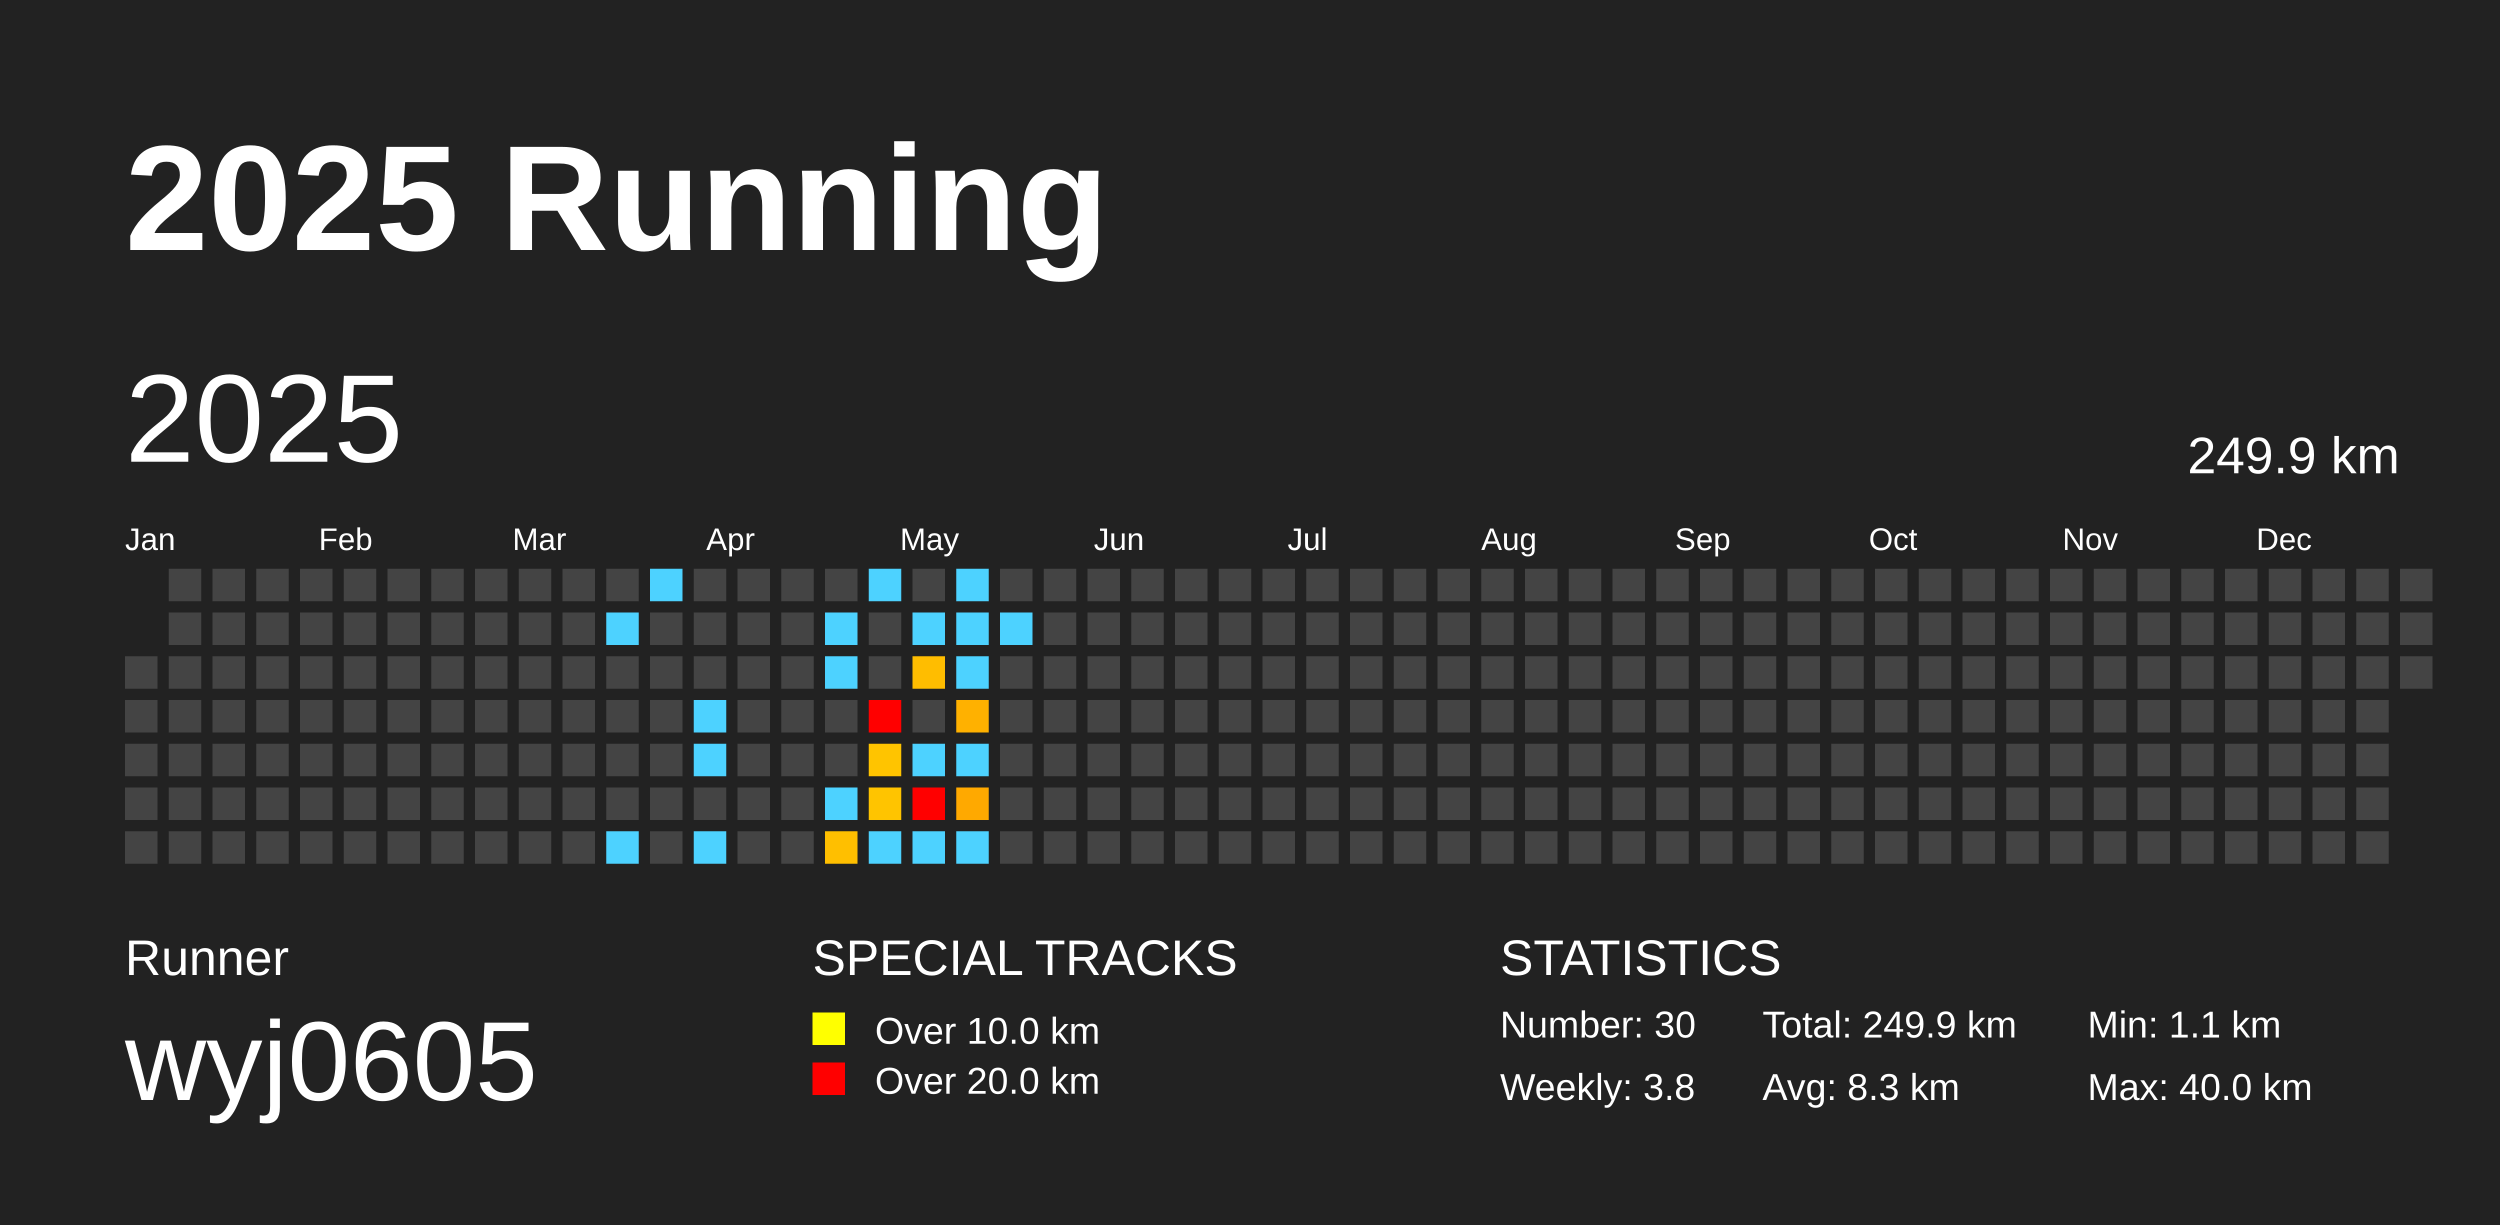
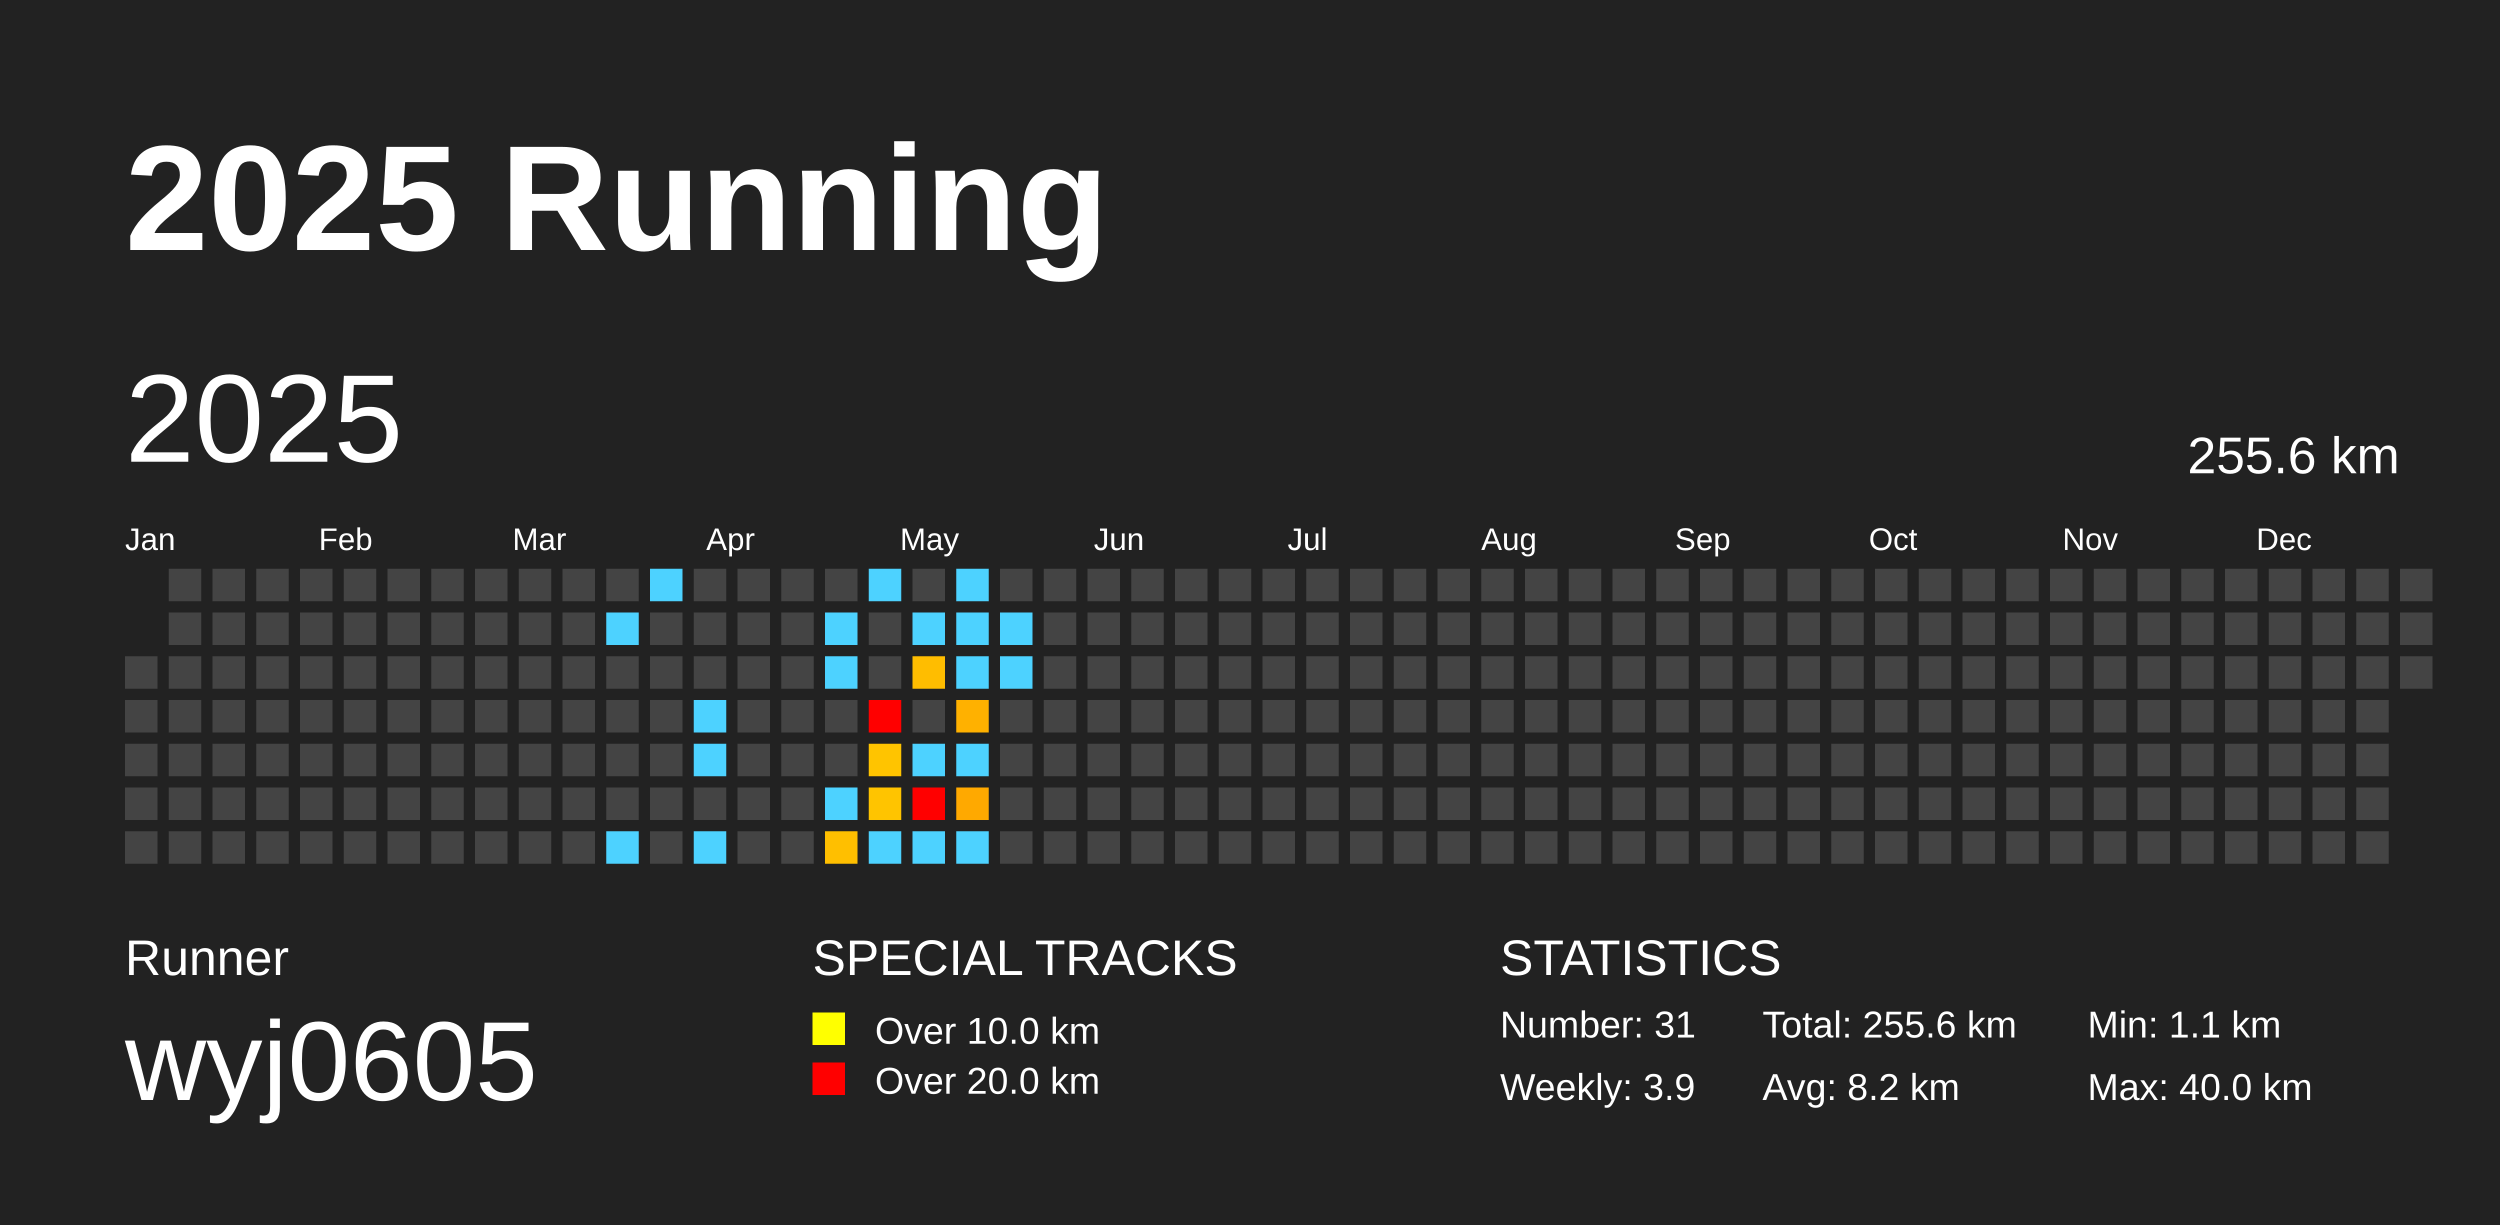
<svg xmlns="http://www.w3.org/2000/svg" baseProfile="full" height="98mm" version="1.1" viewBox="0,0,200,98" width="200mm">
  <defs />
  <rect fill="#222222" height="98" width="200" x="0" y="0" />
  <text fill="#FFFFFF" style="font-size:12px; font-family:Arial; font-weight:bold;" x="10" y="20">2025 Running</text>
  <text fill="#FFFFFF" style="font-size:4px; font-family:Arial" x="10" y="78">Runner</text>
  <text fill="#FFFFFF" style="font-size:9px; font-family:Arial" x="10" y="88">wyj0605</text>
  <text fill="#FFFFFF" style="font-size:4px; font-family:Arial" x="65" y="78">SPECIAL TRACKS</text>
  <rect fill="yellow" height="2.6" width="2.6" x="65" y="81" />
  <text fill="#FFFFFF" style="font-size:3px; font-family:Arial" x="70" y="83.5">Over 10.0 km</text>
  <rect fill="red" height="2.6" width="2.6" x="65" y="85" />
  <text fill="#FFFFFF" style="font-size:3px; font-family:Arial" x="70" y="87.5">Over 20.0 km</text>
  <text fill="#FFFFFF" style="font-size:4px; font-family:Arial" x="120" y="78">STATISTICS</text>
-   <text fill="#FFFFFF" style="font-size:3px; font-family:Arial" x="120" y="83">Number: 30</text>
-   <text fill="#FFFFFF" style="font-size:3px; font-family:Arial" x="120" y="88">Weekly: 3.8</text>
-   <text fill="#FFFFFF" style="font-size:3px; font-family:Arial" x="141" y="83">Total: 249.9 km</text>
-   <text fill="#FFFFFF" style="font-size:3px; font-family:Arial" x="141" y="88">Avg: 8.3 km</text>
+   <text fill="#FFFFFF" style="font-size:3px; font-family:Arial" x="120" y="83">Number: 31</text>
+   <text fill="#FFFFFF" style="font-size:3px; font-family:Arial" x="120" y="88">Weekly: 3.9</text>
+   <text fill="#FFFFFF" style="font-size:3px; font-family:Arial" x="141" y="83">Total: 255.6 km</text>
+   <text fill="#FFFFFF" style="font-size:3px; font-family:Arial" x="141" y="88">Avg: 8.2 km</text>
  <text fill="#FFFFFF" style="font-size:3px; font-family:Arial" x="167" y="83">Min: 1.1 km</text>
  <text fill="#FFFFFF" style="font-size:3px; font-family:Arial" x="167" y="88">Max: 40.0 km</text>
  <text dominant-baseline="hanging" fill="#FFFFFF" style="font-size:10.0px; font-family:Arial;" x="10" y="30">2025</text>
-   <text dominant-baseline="hanging" fill="#FFFFFF" style="font-size:4.125px; font-family:Arial;" x="175" y="35">249.9 km</text>
+   <text dominant-baseline="hanging" fill="#FFFFFF" style="font-size:4.125px; font-family:Arial;" x="175" y="35">255.6 km</text>
  <text fill="#FFFFFF" style="font-size:2.5px; font-family:Arial" x="10.0" y="44">Jan</text>
  <text fill="#FFFFFF" style="font-size:2.5px; font-family:Arial" x="25.5" y="44">Feb</text>
  <text fill="#FFFFFF" style="font-size:2.5px; font-family:Arial" x="41.0" y="44">Mar</text>
  <text fill="#FFFFFF" style="font-size:2.5px; font-family:Arial" x="56.5" y="44">Apr</text>
  <text fill="#FFFFFF" style="font-size:2.5px; font-family:Arial" x="72.0" y="44">May</text>
  <text fill="#FFFFFF" style="font-size:2.5px; font-family:Arial" x="87.5" y="44">Jun</text>
  <text fill="#FFFFFF" style="font-size:2.5px; font-family:Arial" x="103.0" y="44">Jul</text>
  <text fill="#FFFFFF" style="font-size:2.5px; font-family:Arial" x="118.5" y="44">Aug</text>
  <text fill="#FFFFFF" style="font-size:2.5px; font-family:Arial" x="134.0" y="44">Sep</text>
  <text fill="#FFFFFF" style="font-size:2.5px; font-family:Arial" x="149.5" y="44">Oct</text>
  <text fill="#FFFFFF" style="font-size:2.5px; font-family:Arial" x="165.0" y="44">Nov</text>
  <text fill="#FFFFFF" style="font-size:2.5px; font-family:Arial" x="180.5" y="44">Dec</text>
  <rect fill="#444444" height="2.6" width="2.6" x="10.0" y="52.5" />
  <rect fill="#444444" height="2.6" width="2.6" x="10.0" y="56.0" />
  <rect fill="#444444" height="2.6" width="2.6" x="10.0" y="59.5" />
  <rect fill="#444444" height="2.6" width="2.6" x="10.0" y="63.0" />
  <rect fill="#444444" height="2.6" width="2.6" x="10.0" y="66.5" />
  <rect fill="#444444" height="2.6" width="2.6" x="13.5" y="45.5" />
  <rect fill="#444444" height="2.6" width="2.6" x="13.5" y="49.0" />
  <rect fill="#444444" height="2.6" width="2.6" x="13.5" y="52.5" />
  <rect fill="#444444" height="2.6" width="2.6" x="13.5" y="56.0" />
  <rect fill="#444444" height="2.6" width="2.6" x="13.5" y="59.5" />
  <rect fill="#444444" height="2.6" width="2.6" x="13.5" y="63.0" />
  <rect fill="#444444" height="2.6" width="2.6" x="13.5" y="66.5" />
  <rect fill="#444444" height="2.6" width="2.6" x="17.0" y="45.5" />
  <rect fill="#444444" height="2.6" width="2.6" x="17.0" y="49.0" />
  <rect fill="#444444" height="2.6" width="2.6" x="17.0" y="52.5" />
  <rect fill="#444444" height="2.6" width="2.6" x="17.0" y="56.0" />
  <rect fill="#444444" height="2.6" width="2.6" x="17.0" y="59.5" />
  <rect fill="#444444" height="2.6" width="2.6" x="17.0" y="63.0" />
  <rect fill="#444444" height="2.6" width="2.6" x="17.0" y="66.5" />
  <rect fill="#444444" height="2.6" width="2.6" x="20.5" y="45.5" />
  <rect fill="#444444" height="2.6" width="2.6" x="20.5" y="49.0" />
  <rect fill="#444444" height="2.6" width="2.6" x="20.5" y="52.5" />
  <rect fill="#444444" height="2.6" width="2.6" x="20.5" y="56.0" />
  <rect fill="#444444" height="2.6" width="2.6" x="20.5" y="59.5" />
  <rect fill="#444444" height="2.6" width="2.6" x="20.5" y="63.0" />
  <rect fill="#444444" height="2.6" width="2.6" x="20.5" y="66.5" />
  <rect fill="#444444" height="2.6" width="2.6" x="24.0" y="45.5" />
  <rect fill="#444444" height="2.6" width="2.6" x="24.0" y="49.0" />
  <rect fill="#444444" height="2.6" width="2.6" x="24.0" y="52.5" />
  <rect fill="#444444" height="2.6" width="2.6" x="24.0" y="56.0" />
  <rect fill="#444444" height="2.6" width="2.6" x="24.0" y="59.5" />
  <rect fill="#444444" height="2.6" width="2.6" x="24.0" y="63.0" />
  <rect fill="#444444" height="2.6" width="2.6" x="24.0" y="66.5" />
  <rect fill="#444444" height="2.6" width="2.6" x="27.5" y="45.5" />
  <rect fill="#444444" height="2.6" width="2.6" x="27.5" y="49.0" />
  <rect fill="#444444" height="2.6" width="2.6" x="27.5" y="52.5" />
  <rect fill="#444444" height="2.6" width="2.6" x="27.5" y="56.0" />
  <rect fill="#444444" height="2.6" width="2.6" x="27.5" y="59.5" />
  <rect fill="#444444" height="2.6" width="2.6" x="27.5" y="63.0" />
  <rect fill="#444444" height="2.6" width="2.6" x="27.5" y="66.5" />
  <rect fill="#444444" height="2.6" width="2.6" x="31.0" y="45.5" />
  <rect fill="#444444" height="2.6" width="2.6" x="31.0" y="49.0" />
  <rect fill="#444444" height="2.6" width="2.6" x="31.0" y="52.5" />
  <rect fill="#444444" height="2.6" width="2.6" x="31.0" y="56.0" />
  <rect fill="#444444" height="2.6" width="2.6" x="31.0" y="59.5" />
  <rect fill="#444444" height="2.6" width="2.6" x="31.0" y="63.0" />
  <rect fill="#444444" height="2.6" width="2.6" x="31.0" y="66.5" />
  <rect fill="#444444" height="2.6" width="2.6" x="34.5" y="45.5" />
  <rect fill="#444444" height="2.6" width="2.6" x="34.5" y="49.0" />
  <rect fill="#444444" height="2.6" width="2.6" x="34.5" y="52.5" />
  <rect fill="#444444" height="2.6" width="2.6" x="34.5" y="56.0" />
  <rect fill="#444444" height="2.6" width="2.6" x="34.5" y="59.5" />
  <rect fill="#444444" height="2.6" width="2.6" x="34.5" y="63.0" />
  <rect fill="#444444" height="2.6" width="2.6" x="34.5" y="66.5" />
  <rect fill="#444444" height="2.6" width="2.6" x="38.0" y="45.5" />
  <rect fill="#444444" height="2.6" width="2.6" x="38.0" y="49.0" />
  <rect fill="#444444" height="2.6" width="2.6" x="38.0" y="52.5" />
  <rect fill="#444444" height="2.6" width="2.6" x="38.0" y="56.0" />
  <rect fill="#444444" height="2.6" width="2.6" x="38.0" y="59.5" />
  <rect fill="#444444" height="2.6" width="2.6" x="38.0" y="63.0" />
  <rect fill="#444444" height="2.6" width="2.6" x="38.0" y="66.5" />
  <rect fill="#444444" height="2.6" width="2.6" x="41.5" y="45.5" />
  <rect fill="#444444" height="2.6" width="2.6" x="41.5" y="49.0" />
  <rect fill="#444444" height="2.6" width="2.6" x="41.5" y="52.5" />
  <rect fill="#444444" height="2.6" width="2.6" x="41.5" y="56.0" />
  <rect fill="#444444" height="2.6" width="2.6" x="41.5" y="59.5" />
  <rect fill="#444444" height="2.6" width="2.6" x="41.5" y="63.0" />
  <rect fill="#444444" height="2.6" width="2.6" x="41.5" y="66.5" />
  <rect fill="#444444" height="2.6" width="2.6" x="45.0" y="45.5" />
  <rect fill="#444444" height="2.6" width="2.6" x="45.0" y="49.0" />
  <rect fill="#444444" height="2.6" width="2.6" x="45.0" y="52.5" />
  <rect fill="#444444" height="2.6" width="2.6" x="45.0" y="56.0" />
  <rect fill="#444444" height="2.6" width="2.6" x="45.0" y="59.5" />
  <rect fill="#444444" height="2.6" width="2.6" x="45.0" y="63.0" />
  <rect fill="#444444" height="2.6" width="2.6" x="45.0" y="66.5" />
  <rect fill="#444444" height="2.6" width="2.6" x="48.5" y="45.5" />
  <rect fill="#4dd2ff" height="2.6" width="2.6" x="48.5" y="49.0" />
  <rect fill="#444444" height="2.6" width="2.6" x="48.5" y="52.5" />
  <rect fill="#444444" height="2.6" width="2.6" x="48.5" y="56.0" />
  <rect fill="#444444" height="2.6" width="2.6" x="48.5" y="59.5" />
  <rect fill="#444444" height="2.6" width="2.6" x="48.5" y="63.0" />
  <rect fill="#4dd2ff" height="2.6" width="2.6" x="48.5" y="66.5" />
  <rect fill="#4dd2ff" height="2.6" width="2.6" x="52.0" y="45.5" />
  <rect fill="#444444" height="2.6" width="2.6" x="52.0" y="49.0" />
  <rect fill="#444444" height="2.6" width="2.6" x="52.0" y="52.5" />
  <rect fill="#444444" height="2.6" width="2.6" x="52.0" y="56.0" />
  <rect fill="#444444" height="2.6" width="2.6" x="52.0" y="59.5" />
  <rect fill="#444444" height="2.6" width="2.6" x="52.0" y="63.0" />
  <rect fill="#444444" height="2.6" width="2.6" x="52.0" y="66.5" />
  <rect fill="#444444" height="2.6" width="2.6" x="55.5" y="45.5" />
  <rect fill="#444444" height="2.6" width="2.6" x="55.5" y="49.0" />
  <rect fill="#444444" height="2.6" width="2.6" x="55.5" y="52.5" />
  <rect fill="#4dd2ff" height="2.6" width="2.6" x="55.5" y="56.0" />
  <rect fill="#4dd2ff" height="2.6" width="2.6" x="55.5" y="59.5" />
  <rect fill="#444444" height="2.6" width="2.6" x="55.5" y="63.0" />
  <rect fill="#4dd2ff" height="2.6" width="2.6" x="55.5" y="66.5" />
  <rect fill="#444444" height="2.6" width="2.6" x="59.0" y="45.5" />
  <rect fill="#444444" height="2.6" width="2.6" x="59.0" y="49.0" />
  <rect fill="#444444" height="2.6" width="2.6" x="59.0" y="52.5" />
  <rect fill="#444444" height="2.6" width="2.6" x="59.0" y="56.0" />
  <rect fill="#444444" height="2.6" width="2.6" x="59.0" y="59.5" />
  <rect fill="#444444" height="2.6" width="2.6" x="59.0" y="63.0" />
  <rect fill="#444444" height="2.6" width="2.6" x="59.0" y="66.5" />
  <rect fill="#444444" height="2.6" width="2.6" x="62.5" y="45.5" />
  <rect fill="#444444" height="2.6" width="2.6" x="62.5" y="49.0" />
  <rect fill="#444444" height="2.6" width="2.6" x="62.5" y="52.5" />
  <rect fill="#444444" height="2.6" width="2.6" x="62.5" y="56.0" />
  <rect fill="#444444" height="2.6" width="2.6" x="62.5" y="59.5" />
  <rect fill="#444444" height="2.6" width="2.6" x="62.5" y="63.0" />
  <rect fill="#444444" height="2.6" width="2.6" x="62.5" y="66.5" />
  <rect fill="#444444" height="2.6" width="2.6" x="66.0" y="45.5" />
  <rect fill="#4dd2ff" height="2.6" width="2.6" x="66.0" y="49.0" />
  <rect fill="#4dd2ff" height="2.6" width="2.6" x="66.0" y="52.5" />
  <rect fill="#444444" height="2.6" width="2.6" x="66.0" y="56.0" />
  <rect fill="#444444" height="2.6" width="2.6" x="66.0" y="59.5" />
  <rect fill="#4dd2ff" height="2.6" width="2.6" x="66.0" y="63.0" />
  <rect fill="#ffbf00" height="2.6" width="2.6" x="66.0" y="66.5" />
  <rect fill="#4dd2ff" height="2.6" width="2.6" x="69.5" y="45.5" />
  <rect fill="#444444" height="2.6" width="2.6" x="69.5" y="49.0" />
  <rect fill="#444444" height="2.6" width="2.6" x="69.5" y="52.5" />
  <rect fill="red" height="2.6" width="2.6" x="69.5" y="56.0" />
  <rect fill="#ffc400" height="2.6" width="2.6" x="69.5" y="59.5" />
  <rect fill="#ffc400" height="2.6" width="2.6" x="69.5" y="63.0" />
  <rect fill="#4dd2ff" height="2.6" width="2.6" x="69.5" y="66.5" />
  <rect fill="#444444" height="2.6" width="2.6" x="73.0" y="45.5" />
  <rect fill="#4dd2ff" height="2.6" width="2.6" x="73.0" y="49.0" />
  <rect fill="#ffbd00" height="2.6" width="2.6" x="73.0" y="52.5" />
  <rect fill="#444444" height="2.6" width="2.6" x="73.0" y="56.0" />
  <rect fill="#4dd2ff" height="2.6" width="2.6" x="73.0" y="59.5" />
  <rect fill="red" height="2.6" width="2.6" x="73.0" y="63.0" />
  <rect fill="#4dd2ff" height="2.6" width="2.6" x="73.0" y="66.5" />
  <rect fill="#4dd2ff" height="2.6" width="2.6" x="76.5" y="45.5" />
  <rect fill="#4dd2ff" height="2.6" width="2.6" x="76.5" y="49.0" />
  <rect fill="#4dd2ff" height="2.6" width="2.6" x="76.5" y="52.5" />
  <rect fill="#ffb100" height="2.6" width="2.6" x="76.5" y="56.0" />
  <rect fill="#4dd2ff" height="2.6" width="2.6" x="76.5" y="59.5" />
  <rect fill="#ffa900" height="2.6" width="2.6" x="76.5" y="63.0" />
  <rect fill="#4dd2ff" height="2.6" width="2.6" x="76.5" y="66.5" />
  <rect fill="#444444" height="2.6" width="2.6" x="80.0" y="45.5" />
  <rect fill="#4dd2ff" height="2.6" width="2.6" x="80.0" y="49.0" />
-   <rect fill="#444444" height="2.6" width="2.6" x="80.0" y="52.5" />
+   <rect fill="#4dd2ff" height="2.6" width="2.6" x="80.0" y="52.5" />
  <rect fill="#444444" height="2.6" width="2.6" x="80.0" y="56.0" />
  <rect fill="#444444" height="2.6" width="2.6" x="80.0" y="59.5" />
  <rect fill="#444444" height="2.6" width="2.6" x="80.0" y="63.0" />
  <rect fill="#444444" height="2.6" width="2.6" x="80.0" y="66.5" />
  <rect fill="#444444" height="2.6" width="2.6" x="83.5" y="45.5" />
  <rect fill="#444444" height="2.6" width="2.6" x="83.5" y="49.0" />
  <rect fill="#444444" height="2.6" width="2.6" x="83.5" y="52.5" />
  <rect fill="#444444" height="2.6" width="2.6" x="83.5" y="56.0" />
  <rect fill="#444444" height="2.6" width="2.6" x="83.5" y="59.5" />
  <rect fill="#444444" height="2.6" width="2.6" x="83.5" y="63.0" />
  <rect fill="#444444" height="2.6" width="2.6" x="83.5" y="66.5" />
  <rect fill="#444444" height="2.6" width="2.6" x="87.0" y="45.5" />
  <rect fill="#444444" height="2.6" width="2.6" x="87.0" y="49.0" />
  <rect fill="#444444" height="2.6" width="2.6" x="87.0" y="52.5" />
  <rect fill="#444444" height="2.6" width="2.6" x="87.0" y="56.0" />
  <rect fill="#444444" height="2.6" width="2.6" x="87.0" y="59.5" />
  <rect fill="#444444" height="2.6" width="2.6" x="87.0" y="63.0" />
  <rect fill="#444444" height="2.6" width="2.6" x="87.0" y="66.5" />
  <rect fill="#444444" height="2.6" width="2.6" x="90.5" y="45.5" />
  <rect fill="#444444" height="2.6" width="2.6" x="90.5" y="49.0" />
  <rect fill="#444444" height="2.6" width="2.6" x="90.5" y="52.5" />
  <rect fill="#444444" height="2.6" width="2.6" x="90.5" y="56.0" />
  <rect fill="#444444" height="2.6" width="2.6" x="90.5" y="59.5" />
  <rect fill="#444444" height="2.6" width="2.6" x="90.5" y="63.0" />
  <rect fill="#444444" height="2.6" width="2.6" x="90.5" y="66.5" />
  <rect fill="#444444" height="2.6" width="2.6" x="94.0" y="45.5" />
  <rect fill="#444444" height="2.6" width="2.6" x="94.0" y="49.0" />
  <rect fill="#444444" height="2.6" width="2.6" x="94.0" y="52.5" />
  <rect fill="#444444" height="2.6" width="2.6" x="94.0" y="56.0" />
  <rect fill="#444444" height="2.6" width="2.6" x="94.0" y="59.5" />
  <rect fill="#444444" height="2.6" width="2.6" x="94.0" y="63.0" />
  <rect fill="#444444" height="2.6" width="2.6" x="94.0" y="66.5" />
  <rect fill="#444444" height="2.6" width="2.6" x="97.5" y="45.5" />
  <rect fill="#444444" height="2.6" width="2.6" x="97.5" y="49.0" />
  <rect fill="#444444" height="2.6" width="2.6" x="97.5" y="52.5" />
  <rect fill="#444444" height="2.6" width="2.6" x="97.5" y="56.0" />
  <rect fill="#444444" height="2.6" width="2.6" x="97.5" y="59.5" />
  <rect fill="#444444" height="2.6" width="2.6" x="97.5" y="63.0" />
  <rect fill="#444444" height="2.6" width="2.6" x="97.5" y="66.5" />
  <rect fill="#444444" height="2.6" width="2.6" x="101.0" y="45.5" />
  <rect fill="#444444" height="2.6" width="2.6" x="101.0" y="49.0" />
  <rect fill="#444444" height="2.6" width="2.6" x="101.0" y="52.5" />
  <rect fill="#444444" height="2.6" width="2.6" x="101.0" y="56.0" />
  <rect fill="#444444" height="2.6" width="2.6" x="101.0" y="59.5" />
  <rect fill="#444444" height="2.6" width="2.6" x="101.0" y="63.0" />
  <rect fill="#444444" height="2.6" width="2.6" x="101.0" y="66.5" />
  <rect fill="#444444" height="2.6" width="2.6" x="104.5" y="45.5" />
  <rect fill="#444444" height="2.6" width="2.6" x="104.5" y="49.0" />
  <rect fill="#444444" height="2.6" width="2.6" x="104.5" y="52.5" />
  <rect fill="#444444" height="2.6" width="2.6" x="104.5" y="56.0" />
  <rect fill="#444444" height="2.6" width="2.6" x="104.5" y="59.5" />
  <rect fill="#444444" height="2.6" width="2.6" x="104.5" y="63.0" />
  <rect fill="#444444" height="2.6" width="2.6" x="104.5" y="66.5" />
  <rect fill="#444444" height="2.6" width="2.6" x="108.0" y="45.5" />
  <rect fill="#444444" height="2.6" width="2.6" x="108.0" y="49.0" />
  <rect fill="#444444" height="2.6" width="2.6" x="108.0" y="52.5" />
  <rect fill="#444444" height="2.6" width="2.6" x="108.0" y="56.0" />
  <rect fill="#444444" height="2.6" width="2.6" x="108.0" y="59.5" />
  <rect fill="#444444" height="2.6" width="2.6" x="108.0" y="63.0" />
  <rect fill="#444444" height="2.6" width="2.6" x="108.0" y="66.5" />
  <rect fill="#444444" height="2.6" width="2.6" x="111.5" y="45.5" />
  <rect fill="#444444" height="2.6" width="2.6" x="111.5" y="49.0" />
  <rect fill="#444444" height="2.6" width="2.6" x="111.5" y="52.5" />
  <rect fill="#444444" height="2.6" width="2.6" x="111.5" y="56.0" />
  <rect fill="#444444" height="2.6" width="2.6" x="111.5" y="59.5" />
  <rect fill="#444444" height="2.6" width="2.6" x="111.5" y="63.0" />
  <rect fill="#444444" height="2.6" width="2.6" x="111.5" y="66.5" />
  <rect fill="#444444" height="2.6" width="2.6" x="115.0" y="45.5" />
  <rect fill="#444444" height="2.6" width="2.6" x="115.0" y="49.0" />
  <rect fill="#444444" height="2.6" width="2.6" x="115.0" y="52.5" />
  <rect fill="#444444" height="2.6" width="2.6" x="115.0" y="56.0" />
  <rect fill="#444444" height="2.6" width="2.6" x="115.0" y="59.5" />
  <rect fill="#444444" height="2.6" width="2.6" x="115.0" y="63.0" />
  <rect fill="#444444" height="2.6" width="2.6" x="115.0" y="66.5" />
  <rect fill="#444444" height="2.6" width="2.6" x="118.5" y="45.5" />
  <rect fill="#444444" height="2.6" width="2.6" x="118.5" y="49.0" />
  <rect fill="#444444" height="2.6" width="2.6" x="118.5" y="52.5" />
  <rect fill="#444444" height="2.6" width="2.6" x="118.5" y="56.0" />
  <rect fill="#444444" height="2.6" width="2.6" x="118.5" y="59.5" />
  <rect fill="#444444" height="2.6" width="2.6" x="118.5" y="63.0" />
  <rect fill="#444444" height="2.6" width="2.6" x="118.5" y="66.5" />
  <rect fill="#444444" height="2.6" width="2.6" x="122.0" y="45.5" />
  <rect fill="#444444" height="2.6" width="2.6" x="122.0" y="49.0" />
  <rect fill="#444444" height="2.6" width="2.6" x="122.0" y="52.5" />
  <rect fill="#444444" height="2.6" width="2.6" x="122.0" y="56.0" />
  <rect fill="#444444" height="2.6" width="2.6" x="122.0" y="59.5" />
  <rect fill="#444444" height="2.6" width="2.6" x="122.0" y="63.0" />
  <rect fill="#444444" height="2.6" width="2.6" x="122.0" y="66.5" />
  <rect fill="#444444" height="2.6" width="2.6" x="125.5" y="45.5" />
  <rect fill="#444444" height="2.6" width="2.6" x="125.5" y="49.0" />
  <rect fill="#444444" height="2.6" width="2.6" x="125.5" y="52.5" />
  <rect fill="#444444" height="2.6" width="2.6" x="125.5" y="56.0" />
  <rect fill="#444444" height="2.6" width="2.6" x="125.5" y="59.5" />
  <rect fill="#444444" height="2.6" width="2.6" x="125.5" y="63.0" />
  <rect fill="#444444" height="2.6" width="2.6" x="125.5" y="66.5" />
  <rect fill="#444444" height="2.6" width="2.6" x="129.0" y="45.5" />
  <rect fill="#444444" height="2.6" width="2.6" x="129.0" y="49.0" />
  <rect fill="#444444" height="2.6" width="2.6" x="129.0" y="52.5" />
  <rect fill="#444444" height="2.6" width="2.6" x="129.0" y="56.0" />
  <rect fill="#444444" height="2.6" width="2.6" x="129.0" y="59.5" />
  <rect fill="#444444" height="2.6" width="2.6" x="129.0" y="63.0" />
  <rect fill="#444444" height="2.6" width="2.6" x="129.0" y="66.5" />
  <rect fill="#444444" height="2.6" width="2.6" x="132.5" y="45.5" />
  <rect fill="#444444" height="2.6" width="2.6" x="132.5" y="49.0" />
  <rect fill="#444444" height="2.6" width="2.6" x="132.5" y="52.5" />
  <rect fill="#444444" height="2.6" width="2.6" x="132.5" y="56.0" />
  <rect fill="#444444" height="2.6" width="2.6" x="132.5" y="59.5" />
  <rect fill="#444444" height="2.6" width="2.6" x="132.5" y="63.0" />
  <rect fill="#444444" height="2.6" width="2.6" x="132.5" y="66.5" />
  <rect fill="#444444" height="2.6" width="2.6" x="136.0" y="45.5" />
  <rect fill="#444444" height="2.6" width="2.6" x="136.0" y="49.0" />
  <rect fill="#444444" height="2.6" width="2.6" x="136.0" y="52.5" />
  <rect fill="#444444" height="2.6" width="2.6" x="136.0" y="56.0" />
  <rect fill="#444444" height="2.6" width="2.6" x="136.0" y="59.5" />
  <rect fill="#444444" height="2.6" width="2.6" x="136.0" y="63.0" />
  <rect fill="#444444" height="2.6" width="2.6" x="136.0" y="66.5" />
  <rect fill="#444444" height="2.6" width="2.6" x="139.5" y="45.5" />
  <rect fill="#444444" height="2.6" width="2.6" x="139.5" y="49.0" />
  <rect fill="#444444" height="2.6" width="2.6" x="139.5" y="52.5" />
  <rect fill="#444444" height="2.6" width="2.6" x="139.5" y="56.0" />
  <rect fill="#444444" height="2.6" width="2.6" x="139.5" y="59.5" />
  <rect fill="#444444" height="2.6" width="2.6" x="139.5" y="63.0" />
  <rect fill="#444444" height="2.6" width="2.6" x="139.5" y="66.5" />
  <rect fill="#444444" height="2.6" width="2.6" x="143.0" y="45.5" />
  <rect fill="#444444" height="2.6" width="2.6" x="143.0" y="49.0" />
  <rect fill="#444444" height="2.6" width="2.6" x="143.0" y="52.5" />
  <rect fill="#444444" height="2.6" width="2.6" x="143.0" y="56.0" />
  <rect fill="#444444" height="2.6" width="2.6" x="143.0" y="59.5" />
  <rect fill="#444444" height="2.6" width="2.6" x="143.0" y="63.0" />
  <rect fill="#444444" height="2.6" width="2.6" x="143.0" y="66.5" />
  <rect fill="#444444" height="2.6" width="2.6" x="146.5" y="45.5" />
  <rect fill="#444444" height="2.6" width="2.6" x="146.5" y="49.0" />
  <rect fill="#444444" height="2.6" width="2.6" x="146.5" y="52.5" />
  <rect fill="#444444" height="2.6" width="2.6" x="146.5" y="56.0" />
  <rect fill="#444444" height="2.6" width="2.6" x="146.5" y="59.5" />
  <rect fill="#444444" height="2.6" width="2.6" x="146.5" y="63.0" />
  <rect fill="#444444" height="2.6" width="2.6" x="146.5" y="66.5" />
  <rect fill="#444444" height="2.6" width="2.6" x="150.0" y="45.5" />
  <rect fill="#444444" height="2.6" width="2.6" x="150.0" y="49.0" />
  <rect fill="#444444" height="2.6" width="2.6" x="150.0" y="52.5" />
  <rect fill="#444444" height="2.6" width="2.6" x="150.0" y="56.0" />
  <rect fill="#444444" height="2.6" width="2.6" x="150.0" y="59.5" />
  <rect fill="#444444" height="2.6" width="2.6" x="150.0" y="63.0" />
  <rect fill="#444444" height="2.6" width="2.6" x="150.0" y="66.5" />
  <rect fill="#444444" height="2.6" width="2.6" x="153.5" y="45.5" />
  <rect fill="#444444" height="2.6" width="2.6" x="153.5" y="49.0" />
  <rect fill="#444444" height="2.6" width="2.6" x="153.5" y="52.5" />
  <rect fill="#444444" height="2.6" width="2.6" x="153.5" y="56.0" />
  <rect fill="#444444" height="2.6" width="2.6" x="153.5" y="59.5" />
  <rect fill="#444444" height="2.6" width="2.6" x="153.5" y="63.0" />
  <rect fill="#444444" height="2.6" width="2.6" x="153.5" y="66.5" />
  <rect fill="#444444" height="2.6" width="2.6" x="157.0" y="45.5" />
  <rect fill="#444444" height="2.6" width="2.6" x="157.0" y="49.0" />
  <rect fill="#444444" height="2.6" width="2.6" x="157.0" y="52.5" />
  <rect fill="#444444" height="2.6" width="2.6" x="157.0" y="56.0" />
  <rect fill="#444444" height="2.6" width="2.6" x="157.0" y="59.5" />
  <rect fill="#444444" height="2.6" width="2.6" x="157.0" y="63.0" />
  <rect fill="#444444" height="2.6" width="2.6" x="157.0" y="66.5" />
  <rect fill="#444444" height="2.6" width="2.6" x="160.5" y="45.5" />
  <rect fill="#444444" height="2.6" width="2.6" x="160.5" y="49.0" />
  <rect fill="#444444" height="2.6" width="2.6" x="160.5" y="52.5" />
  <rect fill="#444444" height="2.6" width="2.6" x="160.5" y="56.0" />
  <rect fill="#444444" height="2.6" width="2.6" x="160.5" y="59.5" />
  <rect fill="#444444" height="2.6" width="2.6" x="160.5" y="63.0" />
  <rect fill="#444444" height="2.6" width="2.6" x="160.5" y="66.5" />
  <rect fill="#444444" height="2.6" width="2.6" x="164.0" y="45.5" />
  <rect fill="#444444" height="2.6" width="2.6" x="164.0" y="49.0" />
  <rect fill="#444444" height="2.6" width="2.6" x="164.0" y="52.5" />
  <rect fill="#444444" height="2.6" width="2.6" x="164.0" y="56.0" />
  <rect fill="#444444" height="2.6" width="2.6" x="164.0" y="59.5" />
  <rect fill="#444444" height="2.6" width="2.6" x="164.0" y="63.0" />
  <rect fill="#444444" height="2.6" width="2.6" x="164.0" y="66.5" />
  <rect fill="#444444" height="2.6" width="2.6" x="167.5" y="45.5" />
  <rect fill="#444444" height="2.6" width="2.6" x="167.5" y="49.0" />
  <rect fill="#444444" height="2.6" width="2.6" x="167.5" y="52.5" />
  <rect fill="#444444" height="2.6" width="2.6" x="167.5" y="56.0" />
  <rect fill="#444444" height="2.6" width="2.6" x="167.5" y="59.5" />
  <rect fill="#444444" height="2.6" width="2.6" x="167.5" y="63.0" />
  <rect fill="#444444" height="2.6" width="2.6" x="167.5" y="66.5" />
  <rect fill="#444444" height="2.6" width="2.6" x="171.0" y="45.5" />
  <rect fill="#444444" height="2.6" width="2.6" x="171.0" y="49.0" />
  <rect fill="#444444" height="2.6" width="2.6" x="171.0" y="52.5" />
  <rect fill="#444444" height="2.6" width="2.6" x="171.0" y="56.0" />
  <rect fill="#444444" height="2.6" width="2.6" x="171.0" y="59.5" />
  <rect fill="#444444" height="2.6" width="2.6" x="171.0" y="63.0" />
  <rect fill="#444444" height="2.6" width="2.6" x="171.0" y="66.5" />
  <rect fill="#444444" height="2.6" width="2.6" x="174.5" y="45.5" />
  <rect fill="#444444" height="2.6" width="2.6" x="174.5" y="49.0" />
  <rect fill="#444444" height="2.6" width="2.6" x="174.5" y="52.5" />
  <rect fill="#444444" height="2.6" width="2.6" x="174.5" y="56.0" />
  <rect fill="#444444" height="2.6" width="2.6" x="174.5" y="59.5" />
  <rect fill="#444444" height="2.6" width="2.6" x="174.5" y="63.0" />
  <rect fill="#444444" height="2.6" width="2.6" x="174.5" y="66.5" />
  <rect fill="#444444" height="2.6" width="2.6" x="178.0" y="45.5" />
  <rect fill="#444444" height="2.6" width="2.6" x="178.0" y="49.0" />
  <rect fill="#444444" height="2.6" width="2.6" x="178.0" y="52.5" />
  <rect fill="#444444" height="2.6" width="2.6" x="178.0" y="56.0" />
  <rect fill="#444444" height="2.6" width="2.6" x="178.0" y="59.5" />
  <rect fill="#444444" height="2.6" width="2.6" x="178.0" y="63.0" />
  <rect fill="#444444" height="2.6" width="2.6" x="178.0" y="66.5" />
  <rect fill="#444444" height="2.6" width="2.6" x="181.5" y="45.5" />
  <rect fill="#444444" height="2.6" width="2.6" x="181.5" y="49.0" />
  <rect fill="#444444" height="2.6" width="2.6" x="181.5" y="52.5" />
  <rect fill="#444444" height="2.6" width="2.6" x="181.5" y="56.0" />
  <rect fill="#444444" height="2.6" width="2.6" x="181.5" y="59.5" />
  <rect fill="#444444" height="2.6" width="2.6" x="181.5" y="63.0" />
  <rect fill="#444444" height="2.6" width="2.6" x="181.5" y="66.5" />
  <rect fill="#444444" height="2.6" width="2.6" x="185.0" y="45.5" />
  <rect fill="#444444" height="2.6" width="2.6" x="185.0" y="49.0" />
  <rect fill="#444444" height="2.6" width="2.6" x="185.0" y="52.5" />
  <rect fill="#444444" height="2.6" width="2.6" x="185.0" y="56.0" />
  <rect fill="#444444" height="2.6" width="2.6" x="185.0" y="59.5" />
  <rect fill="#444444" height="2.6" width="2.6" x="185.0" y="63.0" />
  <rect fill="#444444" height="2.6" width="2.6" x="185.0" y="66.5" />
  <rect fill="#444444" height="2.6" width="2.6" x="188.5" y="45.5" />
  <rect fill="#444444" height="2.6" width="2.6" x="188.5" y="49.0" />
  <rect fill="#444444" height="2.6" width="2.6" x="188.5" y="52.5" />
  <rect fill="#444444" height="2.6" width="2.6" x="188.5" y="56.0" />
  <rect fill="#444444" height="2.6" width="2.6" x="188.5" y="59.5" />
  <rect fill="#444444" height="2.6" width="2.6" x="188.5" y="63.0" />
  <rect fill="#444444" height="2.6" width="2.6" x="188.5" y="66.5" />
  <rect fill="#444444" height="2.6" width="2.6" x="192.0" y="45.5" />
  <rect fill="#444444" height="2.6" width="2.6" x="192.0" y="49.0" />
  <rect fill="#444444" height="2.6" width="2.6" x="192.0" y="52.5" />
</svg>
